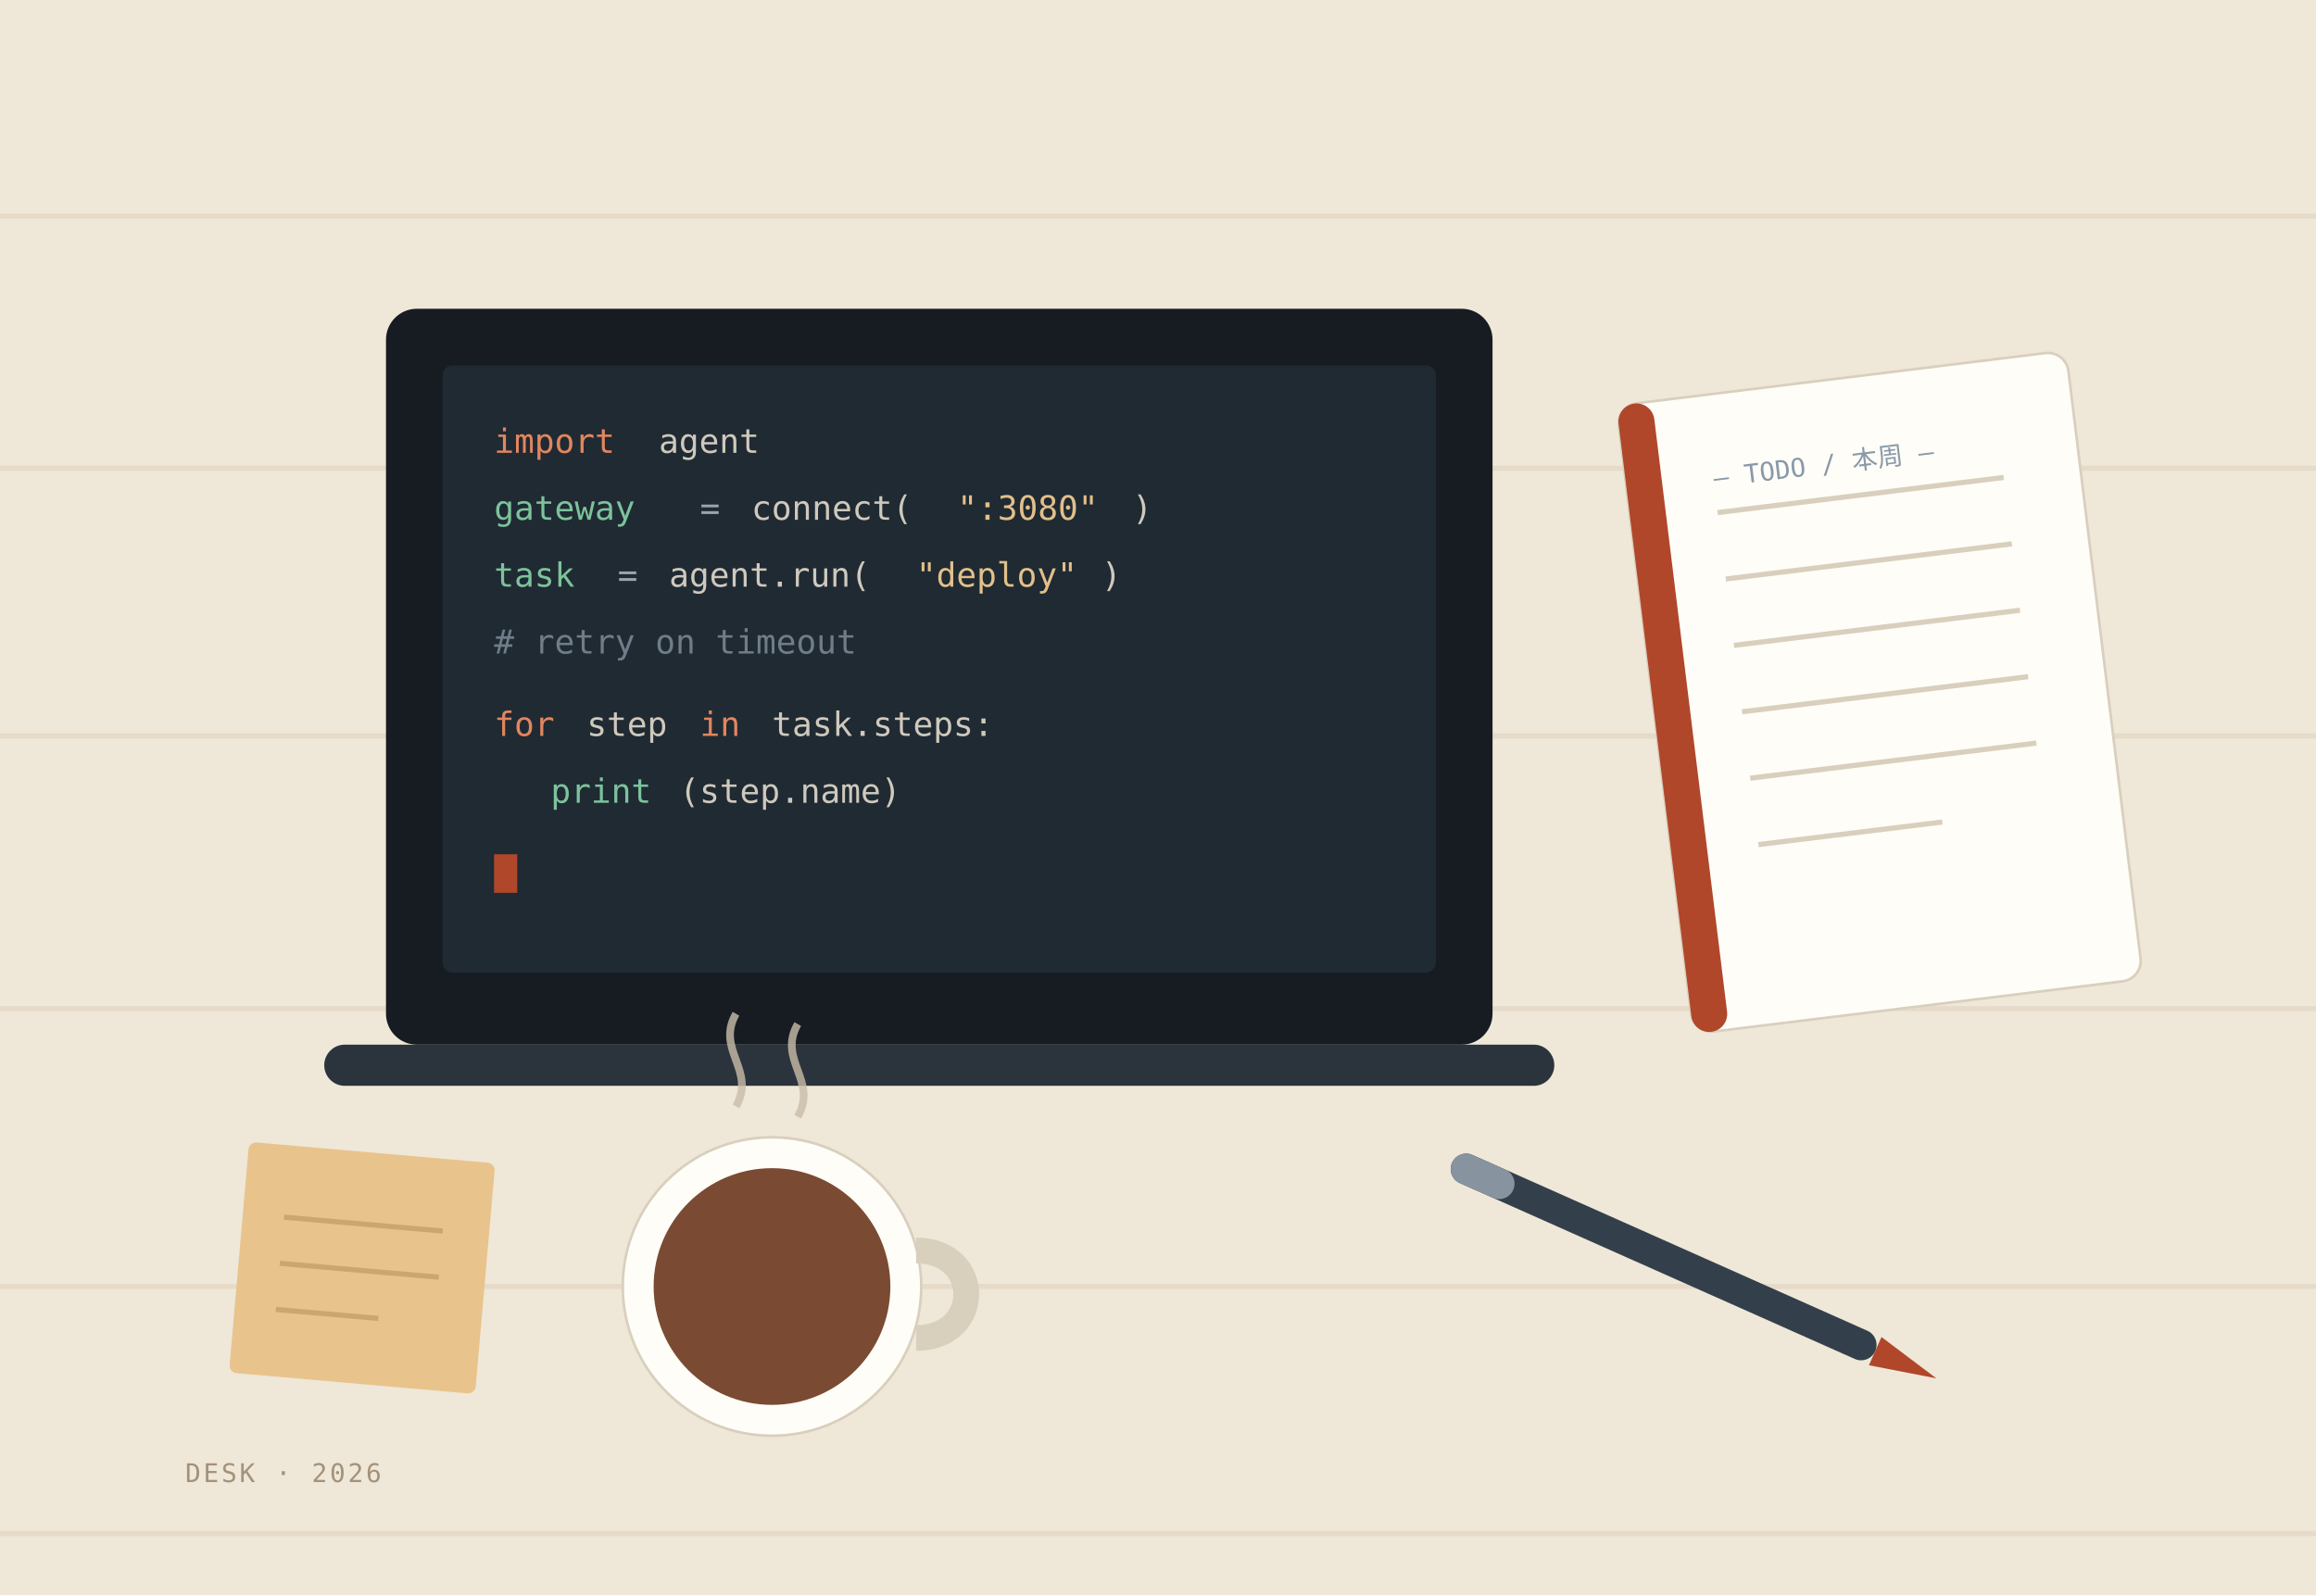
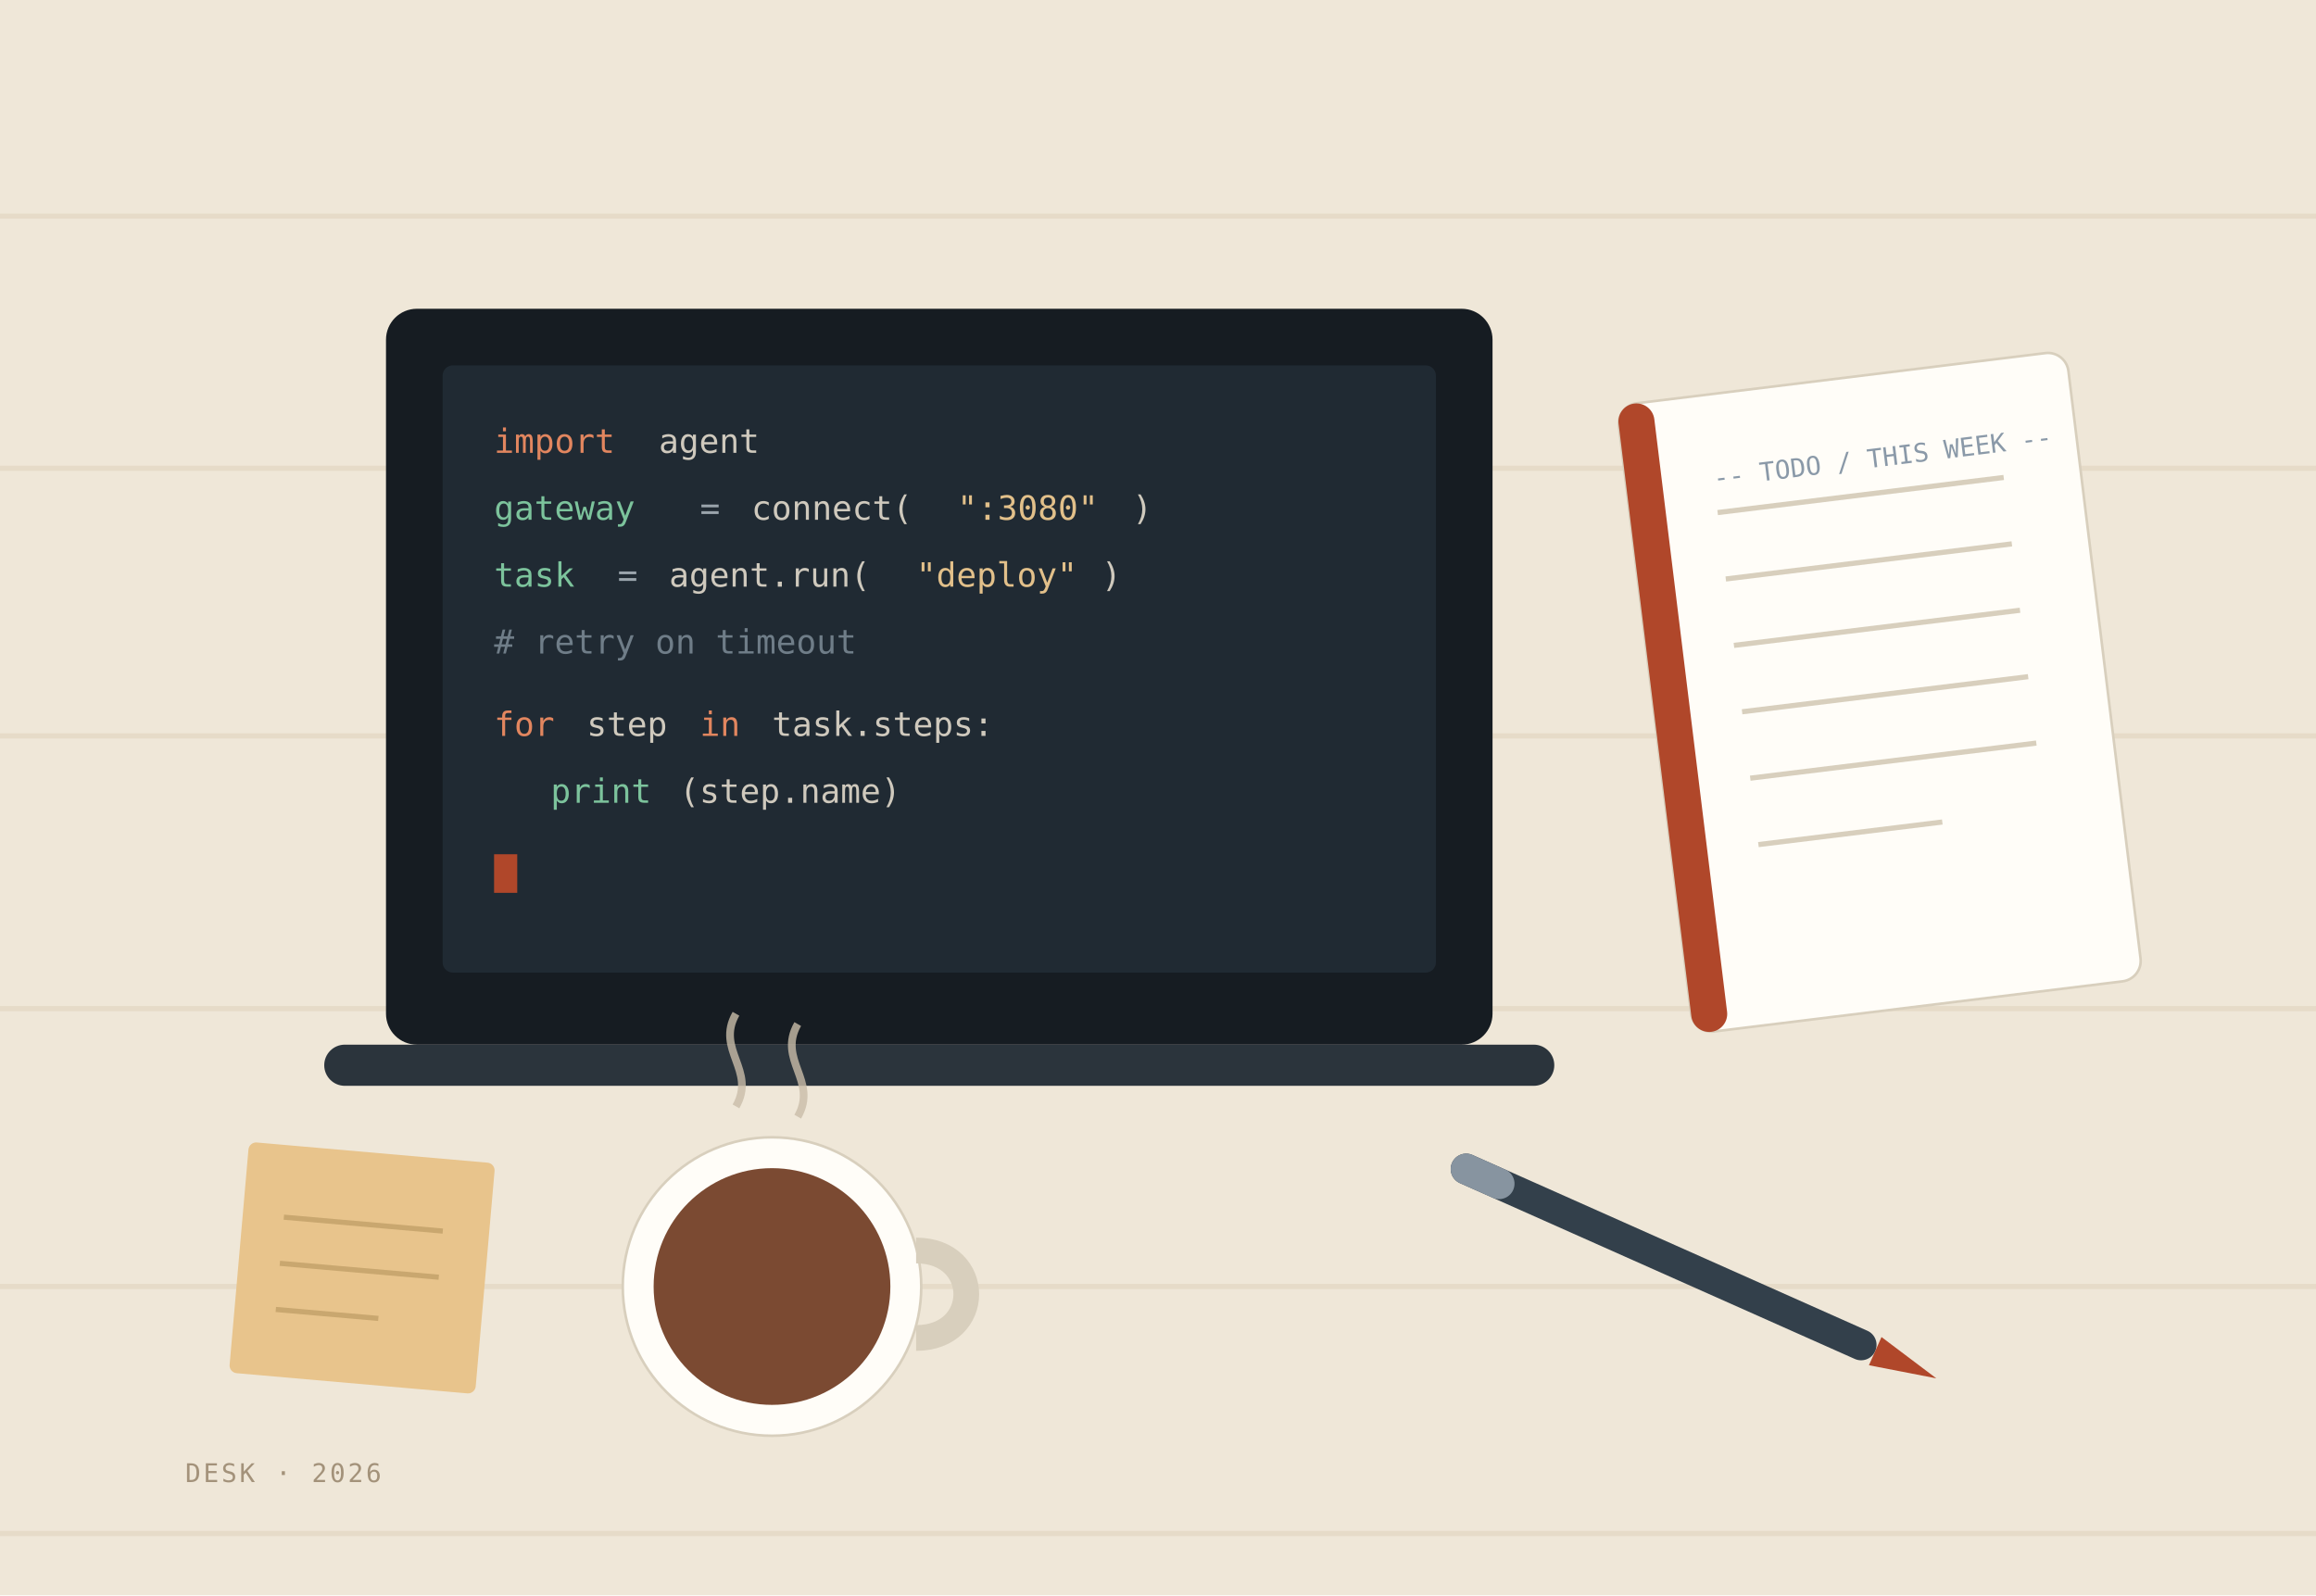
<svg xmlns="http://www.w3.org/2000/svg" viewBox="0 0 900 620" role="img" aria-labelledby="t">
  <rect width="900" height="620" fill="#efe7d8" />
  <g stroke="#e3d8c4" stroke-width="2" opacity=".8">
    <path d="M0 84h900M0 182h900M0 286h900M0 392h900M0 500h900M0 596h900" />
  </g>
  <g>
    <rect x="150" y="120" width="430" height="286" rx="12" fill="#161c22" />
    <rect x="172" y="142" width="386" height="236" rx="4" fill="#202a33" />
    <g font-family="Consolas, monospace" font-size="13">
      <text x="192" y="176" fill="#e2865f">import</text>
      <text x="256" y="176" fill="#cfc9bd">agent</text>
      <text x="192" y="202" fill="#7cc39c">gateway</text>
      <text x="272" y="202" fill="#9aa4ac">=</text>
      <text x="292" y="202" fill="#cfc9bd">connect(</text>
      <text x="372" y="202" fill="#e2c08a">":3080"</text>
      <text x="440" y="202" fill="#cfc9bd">)</text>
      <text x="192" y="228" fill="#7cc39c">task</text>
      <text x="240" y="228" fill="#9aa4ac">=</text>
      <text x="260" y="228" fill="#cfc9bd">agent.run(</text>
      <text x="356" y="228" fill="#e2c08a">"deploy"</text>
      <text x="428" y="228" fill="#cfc9bd">)</text>
      <text x="192" y="254" fill="#6f7d88"># retry on timeout</text>
      <text x="192" y="286" fill="#e2865f">for</text>
      <text x="228" y="286" fill="#cfc9bd">step</text>
      <text x="272" y="286" fill="#e2865f">in</text>
      <text x="300" y="286" fill="#cfc9bd">task.steps:</text>
      <text x="214" y="312" fill="#7cc39c">print</text>
      <text x="264" y="312" fill="#cfc9bd">(step.name)</text>
      <rect x="192" y="332" width="9" height="15" fill="#b0472a">
        <animate attributeName="opacity" values="1;0;1" dur="1.2s" repeatCount="indefinite" />
      </rect>
    </g>
    <rect x="126" y="406" width="478" height="16" rx="8" fill="#2b343c" />
  </g>
  <g transform="rotate(-7 700 300)">
    <rect x="646" y="150" width="176" height="246" rx="8" fill="#fffdf8" stroke="#d8cfbd" />
    <rect x="646" y="150" width="14" height="246" rx="7" fill="#b0472a" />
    <g stroke="#d8cfbd" stroke-width="2">
      <path d="M680 196h112M680 222h112M680 248h112M680 274h112M680 300h112M680 326h72" />
    </g>
    <g fill="#8a99a8" font-family="Consolas, monospace" font-size="10">
-       <text x="680" y="186">— TODO / 本周 —</text>
+       <text x="680" y="186">-- TODO / THIS WEEK --</text>
    </g>
  </g>
  <g transform="rotate(24 600 470)">
    <rect x="560" y="462" width="180" height="12" rx="6" fill="#33404b" />
    <path d="M740 462l26 6-26 6v-12Z" fill="#b0472a" />
    <rect x="560" y="462" width="26" height="12" rx="6" fill="#8794a0" />
  </g>
  <g>
    <circle cx="300" cy="500" r="58" fill="#fffdf8" stroke="#d8cfbd" />
    <circle cx="300" cy="500" r="46" fill="#7b4a32" />
    <path d="M356 486c26 0 26 34 0 34" fill="none" stroke="#d8cfbd" stroke-width="10" />
    <g stroke="#c9bda9" stroke-width="3" fill="none" opacity=".8">
      <path d="M286 430c8-14-8-22 0-36" />
      <path d="M310 434c8-14-8-22 0-36" />
    </g>
  </g>
  <g transform="rotate(5 120 500)">
    <rect x="92" y="446" width="96" height="90" rx="3" fill="#e8c48c" />
    <g stroke="#c9a76f" stroke-width="2">
      <path d="M108 474h62M108 492h62M108 510h40" />
    </g>
  </g>
  <g fill="#a3927a" font-family="Consolas, monospace" font-size="10" letter-spacing="1">
    <text x="72" y="576">DESK · 2026</text>
  </g>
</svg>
